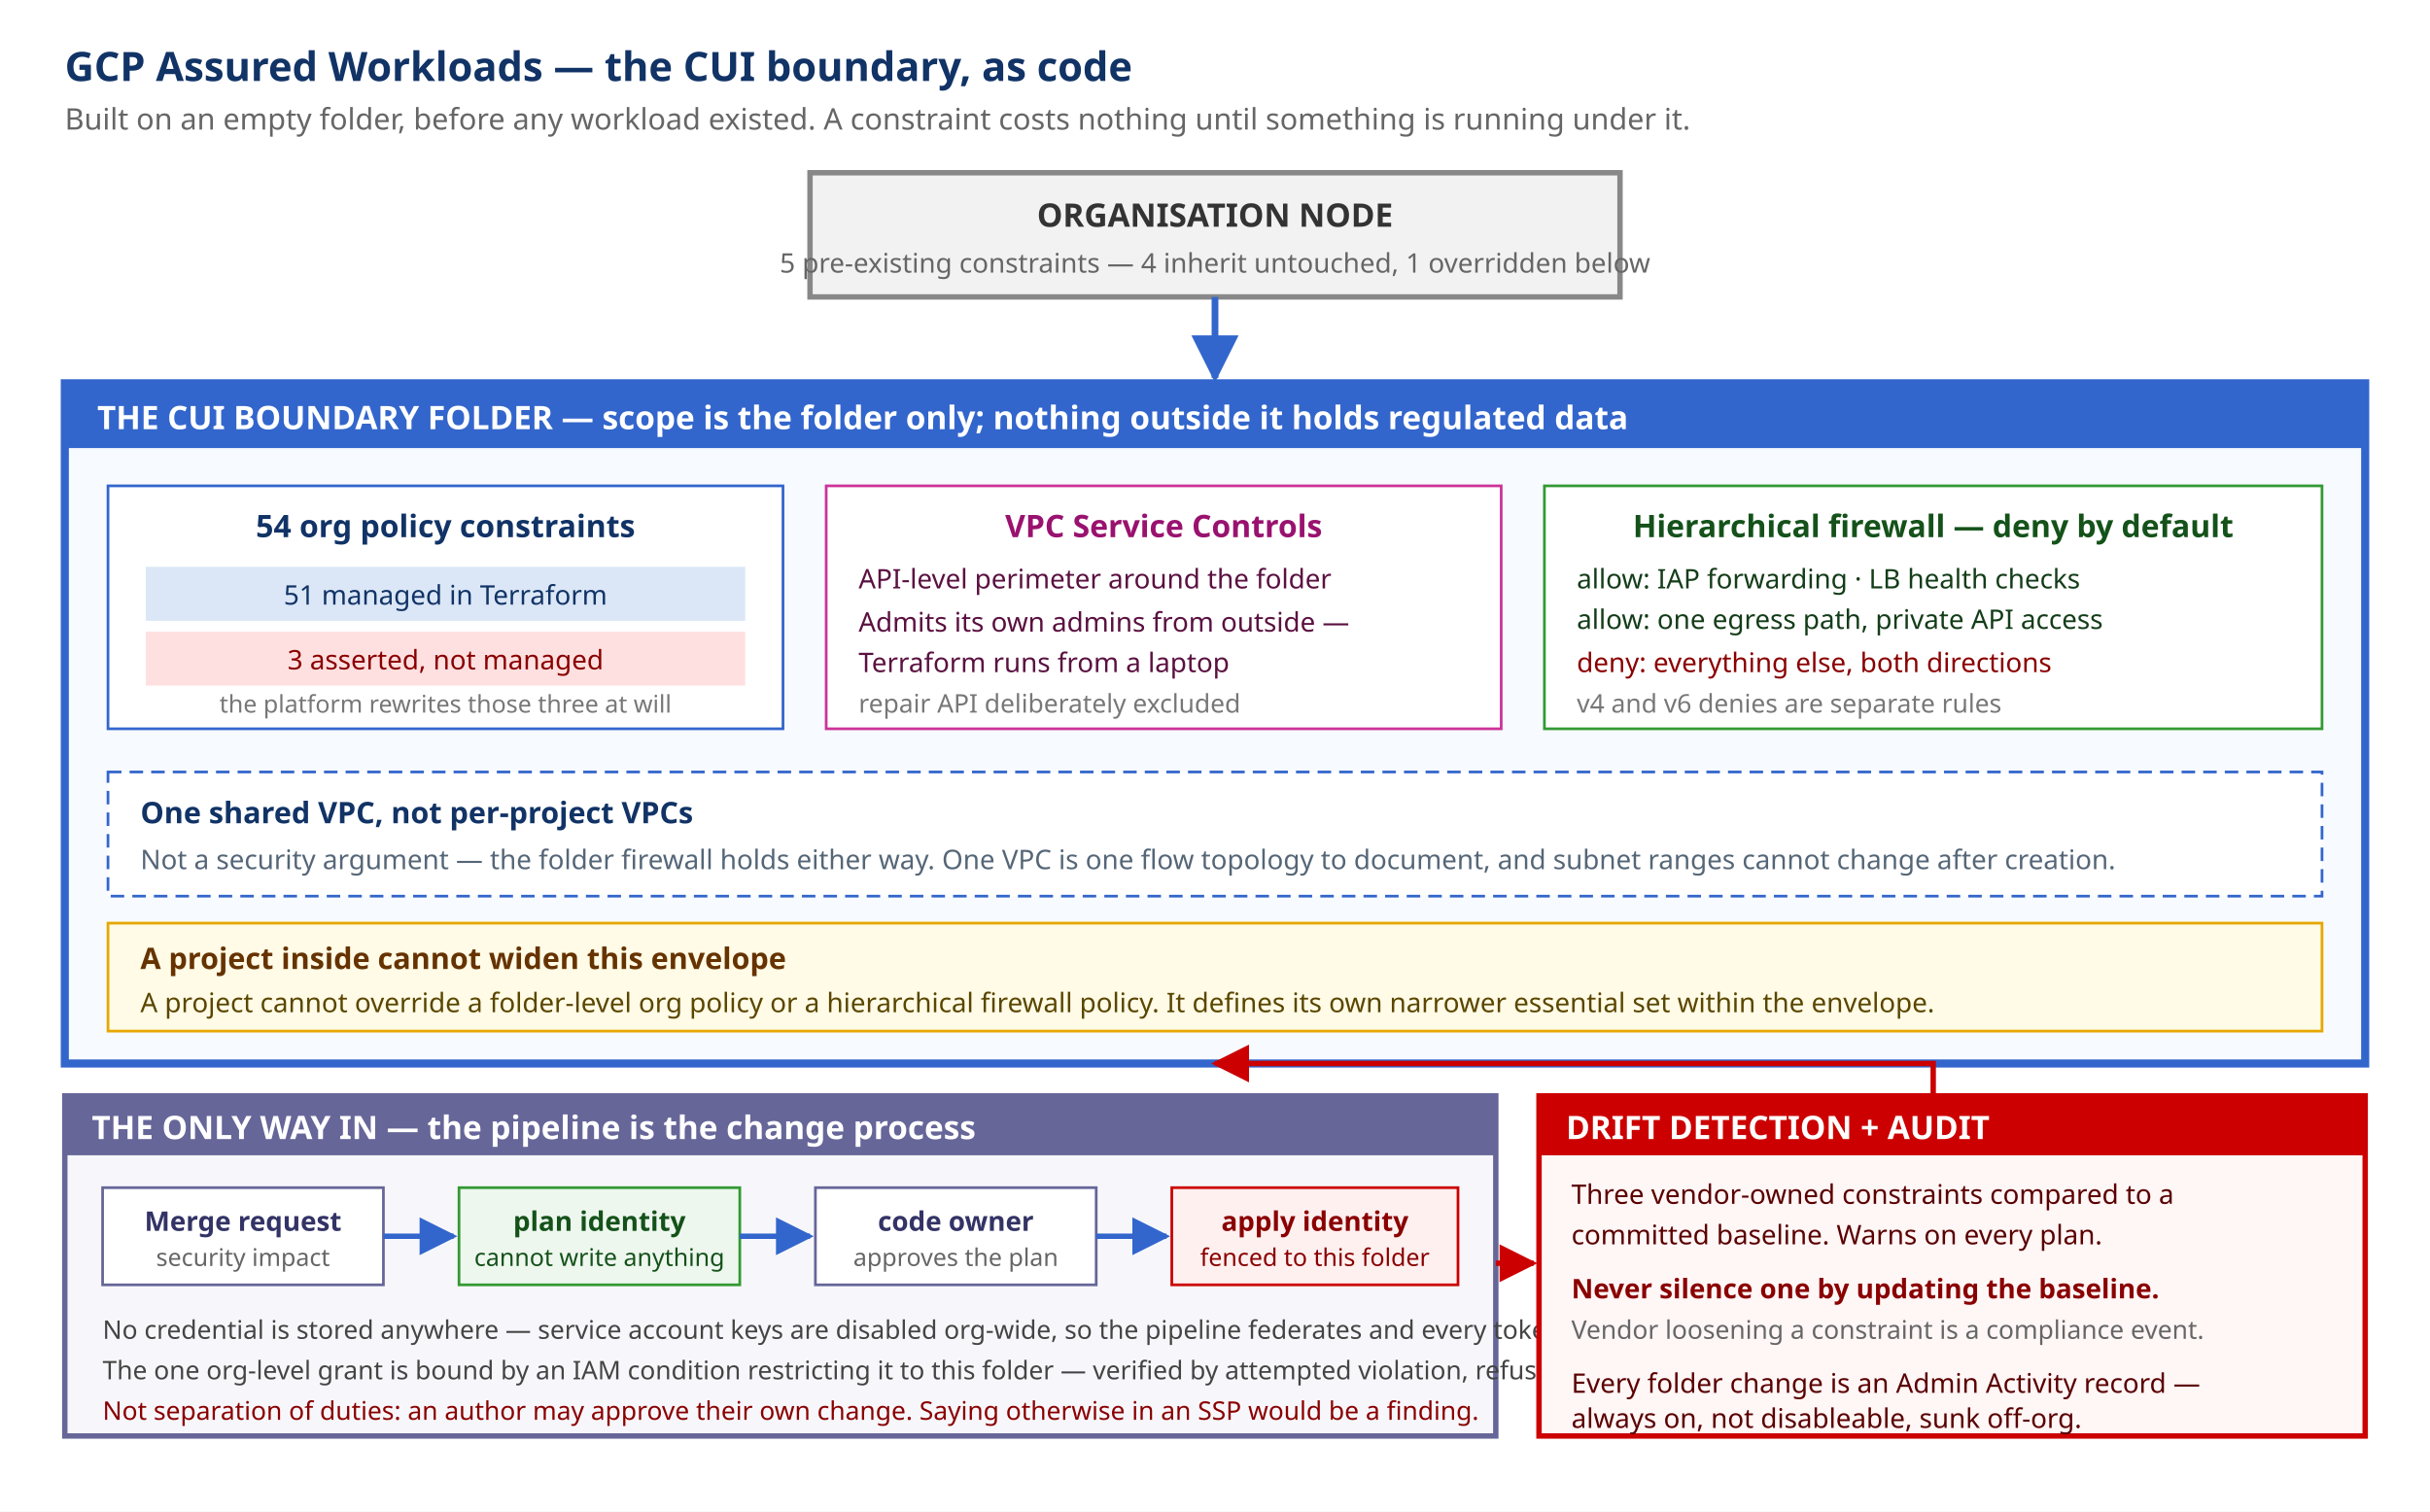
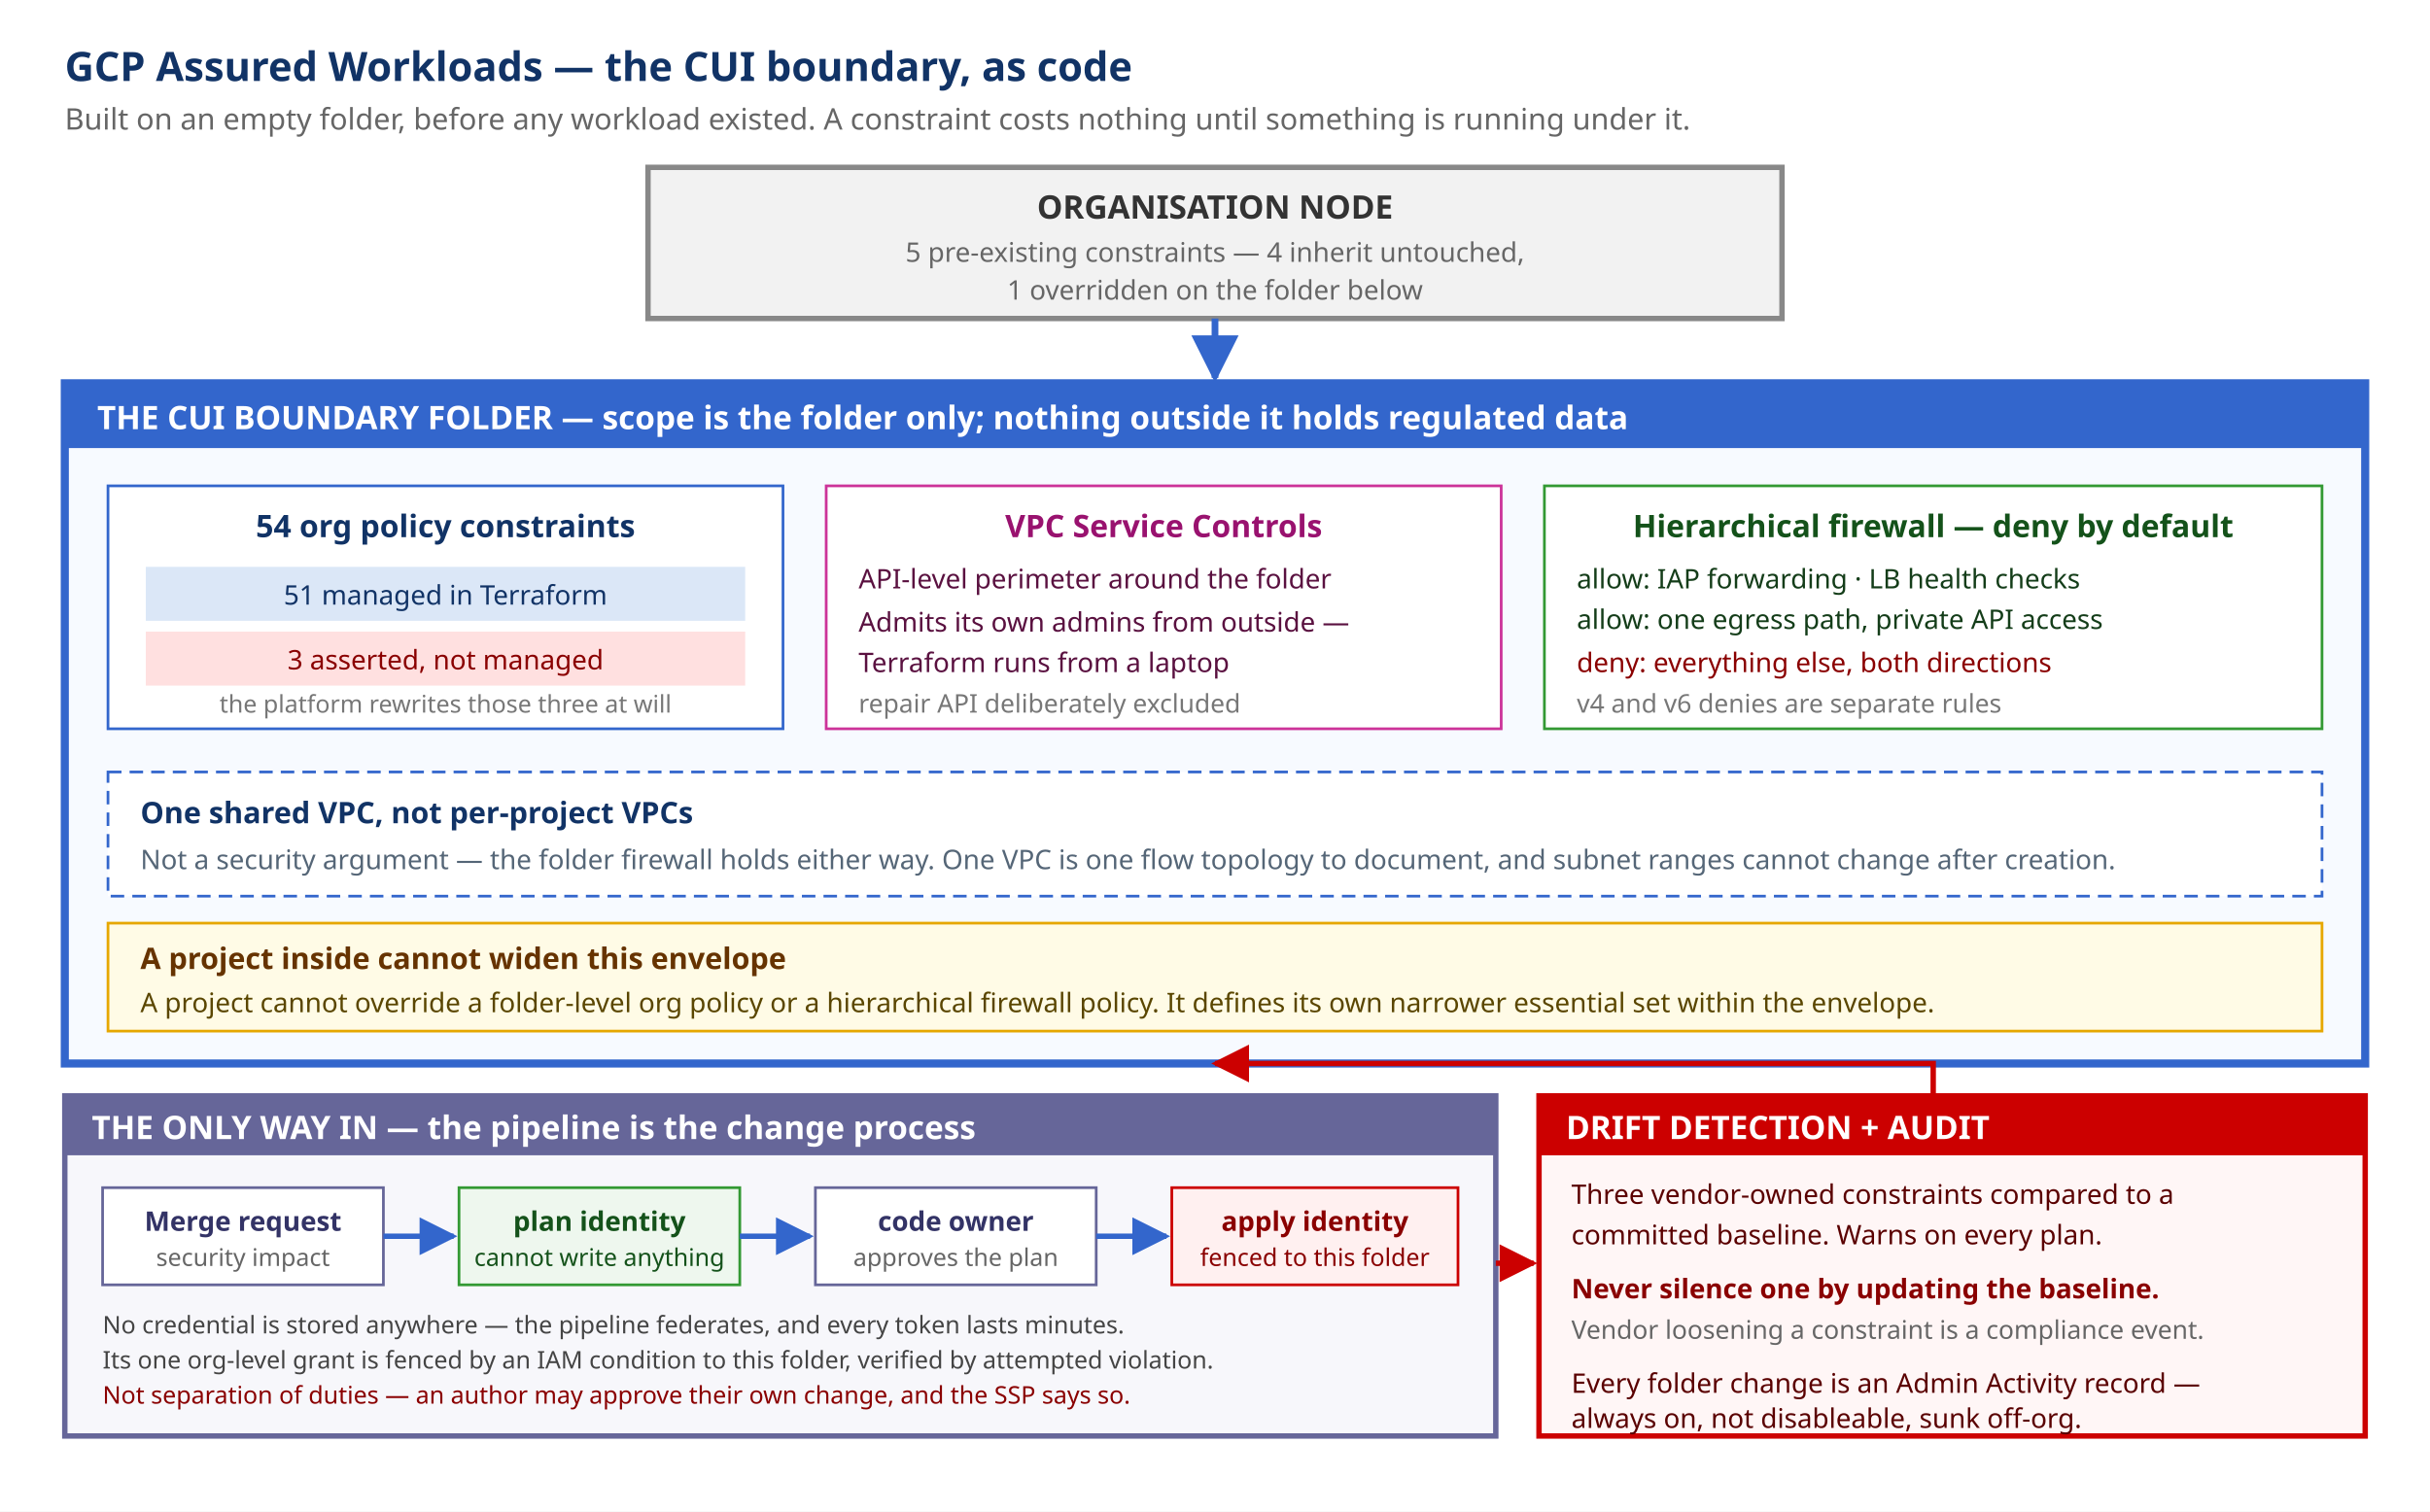
<svg xmlns="http://www.w3.org/2000/svg" viewBox="0 0 900 560" width="900" height="560" font-family="Verdana, Geneva, sans-serif" role="img" aria-label="A CUI boundary folder in Google Cloud. Five constraints inherit from the org node; fifty-four sit on the folder, of which Terraform manages fifty-one and the compliance service owns three that are asserted against a committed baseline. Inside the folder a VPC Service Controls perimeter, a deny-by-default hierarchical firewall and a single shared VPC. Changes arrive only through a pipeline whose plan identity cannot write and whose apply identity is fenced to this folder by an IAM condition.">
  <rect width="900" height="560" fill="#ffffff" />
  <defs>
    <marker id="a" viewBox="0 0 10 10" refX="9" refY="5" markerWidth="7" markerHeight="7" orient="auto-start-reverse">
      <path d="M0 0 L10 5 L0 10 z" fill="#3366cc" />
    </marker>
    <marker id="r" viewBox="0 0 10 10" refX="9" refY="5" markerWidth="7" markerHeight="7" orient="auto-start-reverse">
      <path d="M0 0 L10 5 L0 10 z" fill="#cc0000" />
    </marker>
  </defs>
  <text x="24" y="30" font-size="15" font-weight="bold" fill="#113366">GCP Assured Workloads — the CUI boundary, as code</text>
  <text x="24" y="48" font-size="11" fill="#666666">Built on an empty folder, before any workload existed. A constraint costs nothing until something is running under it.</text>
-   <rect x="300" y="64" width="300" height="46" fill="#f2f2f2" stroke="#888888" stroke-width="2" />
-   <text x="450" y="84" font-size="12" font-weight="bold" fill="#333333" text-anchor="middle">ORGANISATION NODE</text>
-   <text x="450" y="101" font-size="10" fill="#666666" text-anchor="middle">5 pre-existing constraints — 4 inherit untouched, 1 overridden below</text>
-   <line x1="450" y1="110" x2="450" y2="140" stroke="#3366cc" stroke-width="2.5" marker-end="url(#a)" />
+   <rect x="240" y="62" width="420" height="56" fill="#f2f2f2" stroke="#888888" stroke-width="2" />
+   <text x="450" y="81" font-size="12" font-weight="bold" fill="#333333" text-anchor="middle">ORGANISATION NODE</text>
+   <text x="450" y="97" font-size="10" fill="#666666" text-anchor="middle">5 pre-existing constraints — 4 inherit untouched,</text>
+   <text x="450" y="111" font-size="10" fill="#666666" text-anchor="middle">1 overridden on the folder below</text>
+   <line x1="450" y1="118" x2="450" y2="140" stroke="#3366cc" stroke-width="2.5" marker-end="url(#a)" />
  <rect x="24" y="142" width="852" height="252" fill="#f7faff" stroke="#3366cc" stroke-width="3" />
  <rect x="24" y="142" width="852" height="24" fill="#3366cc" />
  <text x="36" y="159" font-size="12" font-weight="bold" fill="#ffffff">THE CUI BOUNDARY FOLDER — scope is the folder only; nothing outside it holds regulated data</text>
  <rect x="40" y="180" width="250" height="90" fill="#ffffff" stroke="#3366cc" />
  <text x="165" y="199" font-size="11.5" font-weight="bold" fill="#113366" text-anchor="middle">54 org policy constraints</text>
  <rect x="54" y="210" width="222" height="20" fill="#dbe7f7" />
  <text x="165" y="224" font-size="10" fill="#113366" text-anchor="middle">51 managed in Terraform</text>
  <rect x="54" y="234" width="222" height="20" fill="#ffe0e0" />
  <text x="165" y="248" font-size="10" fill="#8a0000" text-anchor="middle">3 asserted, not managed</text>
  <text x="165" y="264" font-size="9" fill="#777777" text-anchor="middle">the platform rewrites those three at will</text>
  <rect x="306" y="180" width="250" height="90" fill="#ffffff" stroke="#cc3399" />
  <text x="431" y="199" font-size="11.5" font-weight="bold" fill="#99126f" text-anchor="middle">VPC Service Controls</text>
  <text x="318" y="218" font-size="10" fill="#5a1140">API-level perimeter around the folder</text>
  <text x="318" y="234" font-size="10" fill="#5a1140">Admits its own admins from outside —</text>
  <text x="318" y="249" font-size="10" fill="#5a1140">Terraform runs from a laptop</text>
  <text x="318" y="264" font-size="9.5" fill="#777777">repair API deliberately excluded</text>
  <rect x="572" y="180" width="288" height="90" fill="#ffffff" stroke="#339933" />
  <text x="716" y="199" font-size="11.5" font-weight="bold" fill="#14521a" text-anchor="middle">Hierarchical firewall — deny by default</text>
  <text x="584" y="218" font-size="10" fill="#143d19">allow: IAP forwarding · LB health checks</text>
  <text x="584" y="233" font-size="10" fill="#143d19">allow: one egress path, private API access</text>
  <text x="584" y="249" font-size="10" fill="#8a0000">deny: everything else, both directions</text>
  <text x="584" y="264" font-size="9.5" fill="#777777">v4 and v6 denies are separate rules</text>
  <rect x="40" y="286" width="820" height="46" fill="#ffffff" stroke="#3366cc" stroke-dasharray="5 3" />
  <text x="52" y="305" font-size="11" font-weight="bold" fill="#113366">One shared VPC, not per-project VPCs</text>
  <text x="52" y="322" font-size="10" fill="#556677">Not a security argument — the folder firewall holds either way. One VPC is one flow topology to document, and subnet ranges cannot change after creation.</text>
  <rect x="40" y="342" width="820" height="40" fill="#fffbe6" stroke="#e6a700" />
  <text x="52" y="359" font-size="11" font-weight="bold" fill="#663300">A project inside cannot widen this envelope</text>
  <text x="52" y="375" font-size="10" fill="#5a4600">A project cannot override a folder-level org policy or a hierarchical firewall policy. It defines its own narrower essential set within the envelope.</text>
  <rect x="24" y="406" width="530" height="126" fill="#f7f7fb" stroke="#666699" stroke-width="2" />
  <rect x="24" y="406" width="530" height="22" fill="#666699" />
  <text x="34" y="422" font-size="12" font-weight="bold" fill="#ffffff">THE ONLY WAY IN — the pipeline is the change process</text>
  <rect x="38" y="440" width="104" height="36" fill="#ffffff" stroke="#666699" />
  <text x="90" y="456" font-size="10" font-weight="bold" fill="#333366" text-anchor="middle">Merge request</text>
  <text x="90" y="469" font-size="9" fill="#666666" text-anchor="middle">security impact</text>
  <line x1="142" y1="458" x2="168" y2="458" stroke="#3366cc" stroke-width="2" marker-end="url(#a)" />
  <rect x="170" y="440" width="104" height="36" fill="#eef7ee" stroke="#339933" />
  <text x="222" y="456" font-size="10" font-weight="bold" fill="#14521a" text-anchor="middle">plan identity</text>
  <text x="222" y="469" font-size="9" fill="#14521a" text-anchor="middle">cannot write anything</text>
  <line x1="274" y1="458" x2="300" y2="458" stroke="#3366cc" stroke-width="2" marker-end="url(#a)" />
  <rect x="302" y="440" width="104" height="36" fill="#ffffff" stroke="#666699" />
  <text x="354" y="456" font-size="10" font-weight="bold" fill="#333366" text-anchor="middle">code owner</text>
  <text x="354" y="469" font-size="9" fill="#666666" text-anchor="middle">approves the plan</text>
  <line x1="406" y1="458" x2="432" y2="458" stroke="#3366cc" stroke-width="2" marker-end="url(#a)" />
  <rect x="434" y="440" width="106" height="36" fill="#fff0f0" stroke="#cc0000" />
  <text x="487" y="456" font-size="10" font-weight="bold" fill="#8a0000" text-anchor="middle">apply identity</text>
  <text x="487" y="469" font-size="9" fill="#8a0000" text-anchor="middle">fenced to this folder</text>
-   <text x="38" y="496" font-size="9.5" fill="#444444">No credential is stored anywhere — service account keys are disabled org-wide, so the pipeline federates and every token lasts minutes.</text>
-   <text x="38" y="511" font-size="9.5" fill="#444444">The one org-level grant is bound by an IAM condition restricting it to this folder — verified by attempted violation, refused at the org node.</text>
-   <text x="38" y="526" font-size="9.5" fill="#8a0000">Not separation of duties: an author may approve their own change. Saying otherwise in an SSP would be a finding.</text>
+   <text x="38" y="494" font-size="9" fill="#444444">No credential is stored anywhere — the pipeline federates, and every token lasts minutes.</text>
+   <text x="38" y="507" font-size="9" fill="#444444">Its one org-level grant is fenced by an IAM condition to this folder, verified by attempted violation.</text>
+   <text x="38" y="520" font-size="9" fill="#8a0000">Not separation of duties — an author may approve their own change, and the SSP says so.</text>
  <rect x="570" y="406" width="306" height="126" fill="#fff6f6" stroke="#cc0000" stroke-width="2" />
  <rect x="570" y="406" width="306" height="22" fill="#cc0000" />
  <text x="580" y="422" font-size="12" font-weight="bold" fill="#ffffff">DRIFT DETECTION + AUDIT</text>
  <text x="582" y="446" font-size="10" fill="#5a0000">Three vendor-owned constraints compared to a</text>
  <text x="582" y="461" font-size="10" fill="#5a0000">committed baseline. Warns on every plan.</text>
  <text x="582" y="481" font-size="10" font-weight="bold" fill="#8a0000">Never silence one by updating the baseline.</text>
  <text x="582" y="496" font-size="9.5" fill="#666666">Vendor loosening a constraint is a compliance event.</text>
  <text x="582" y="516" font-size="10" fill="#5a0000">Every folder change is an Admin Activity record —</text>
  <text x="582" y="529" font-size="10" fill="#5a0000">always on, not disableable, sunk off-org.</text>
  <line x1="554" y1="468" x2="568" y2="468" stroke="#cc0000" stroke-width="2" marker-end="url(#r)" />
  <path d="M716 406 L716 394 L450 394" stroke="#cc0000" stroke-width="2" fill="none" marker-end="url(#r)" />
</svg>
